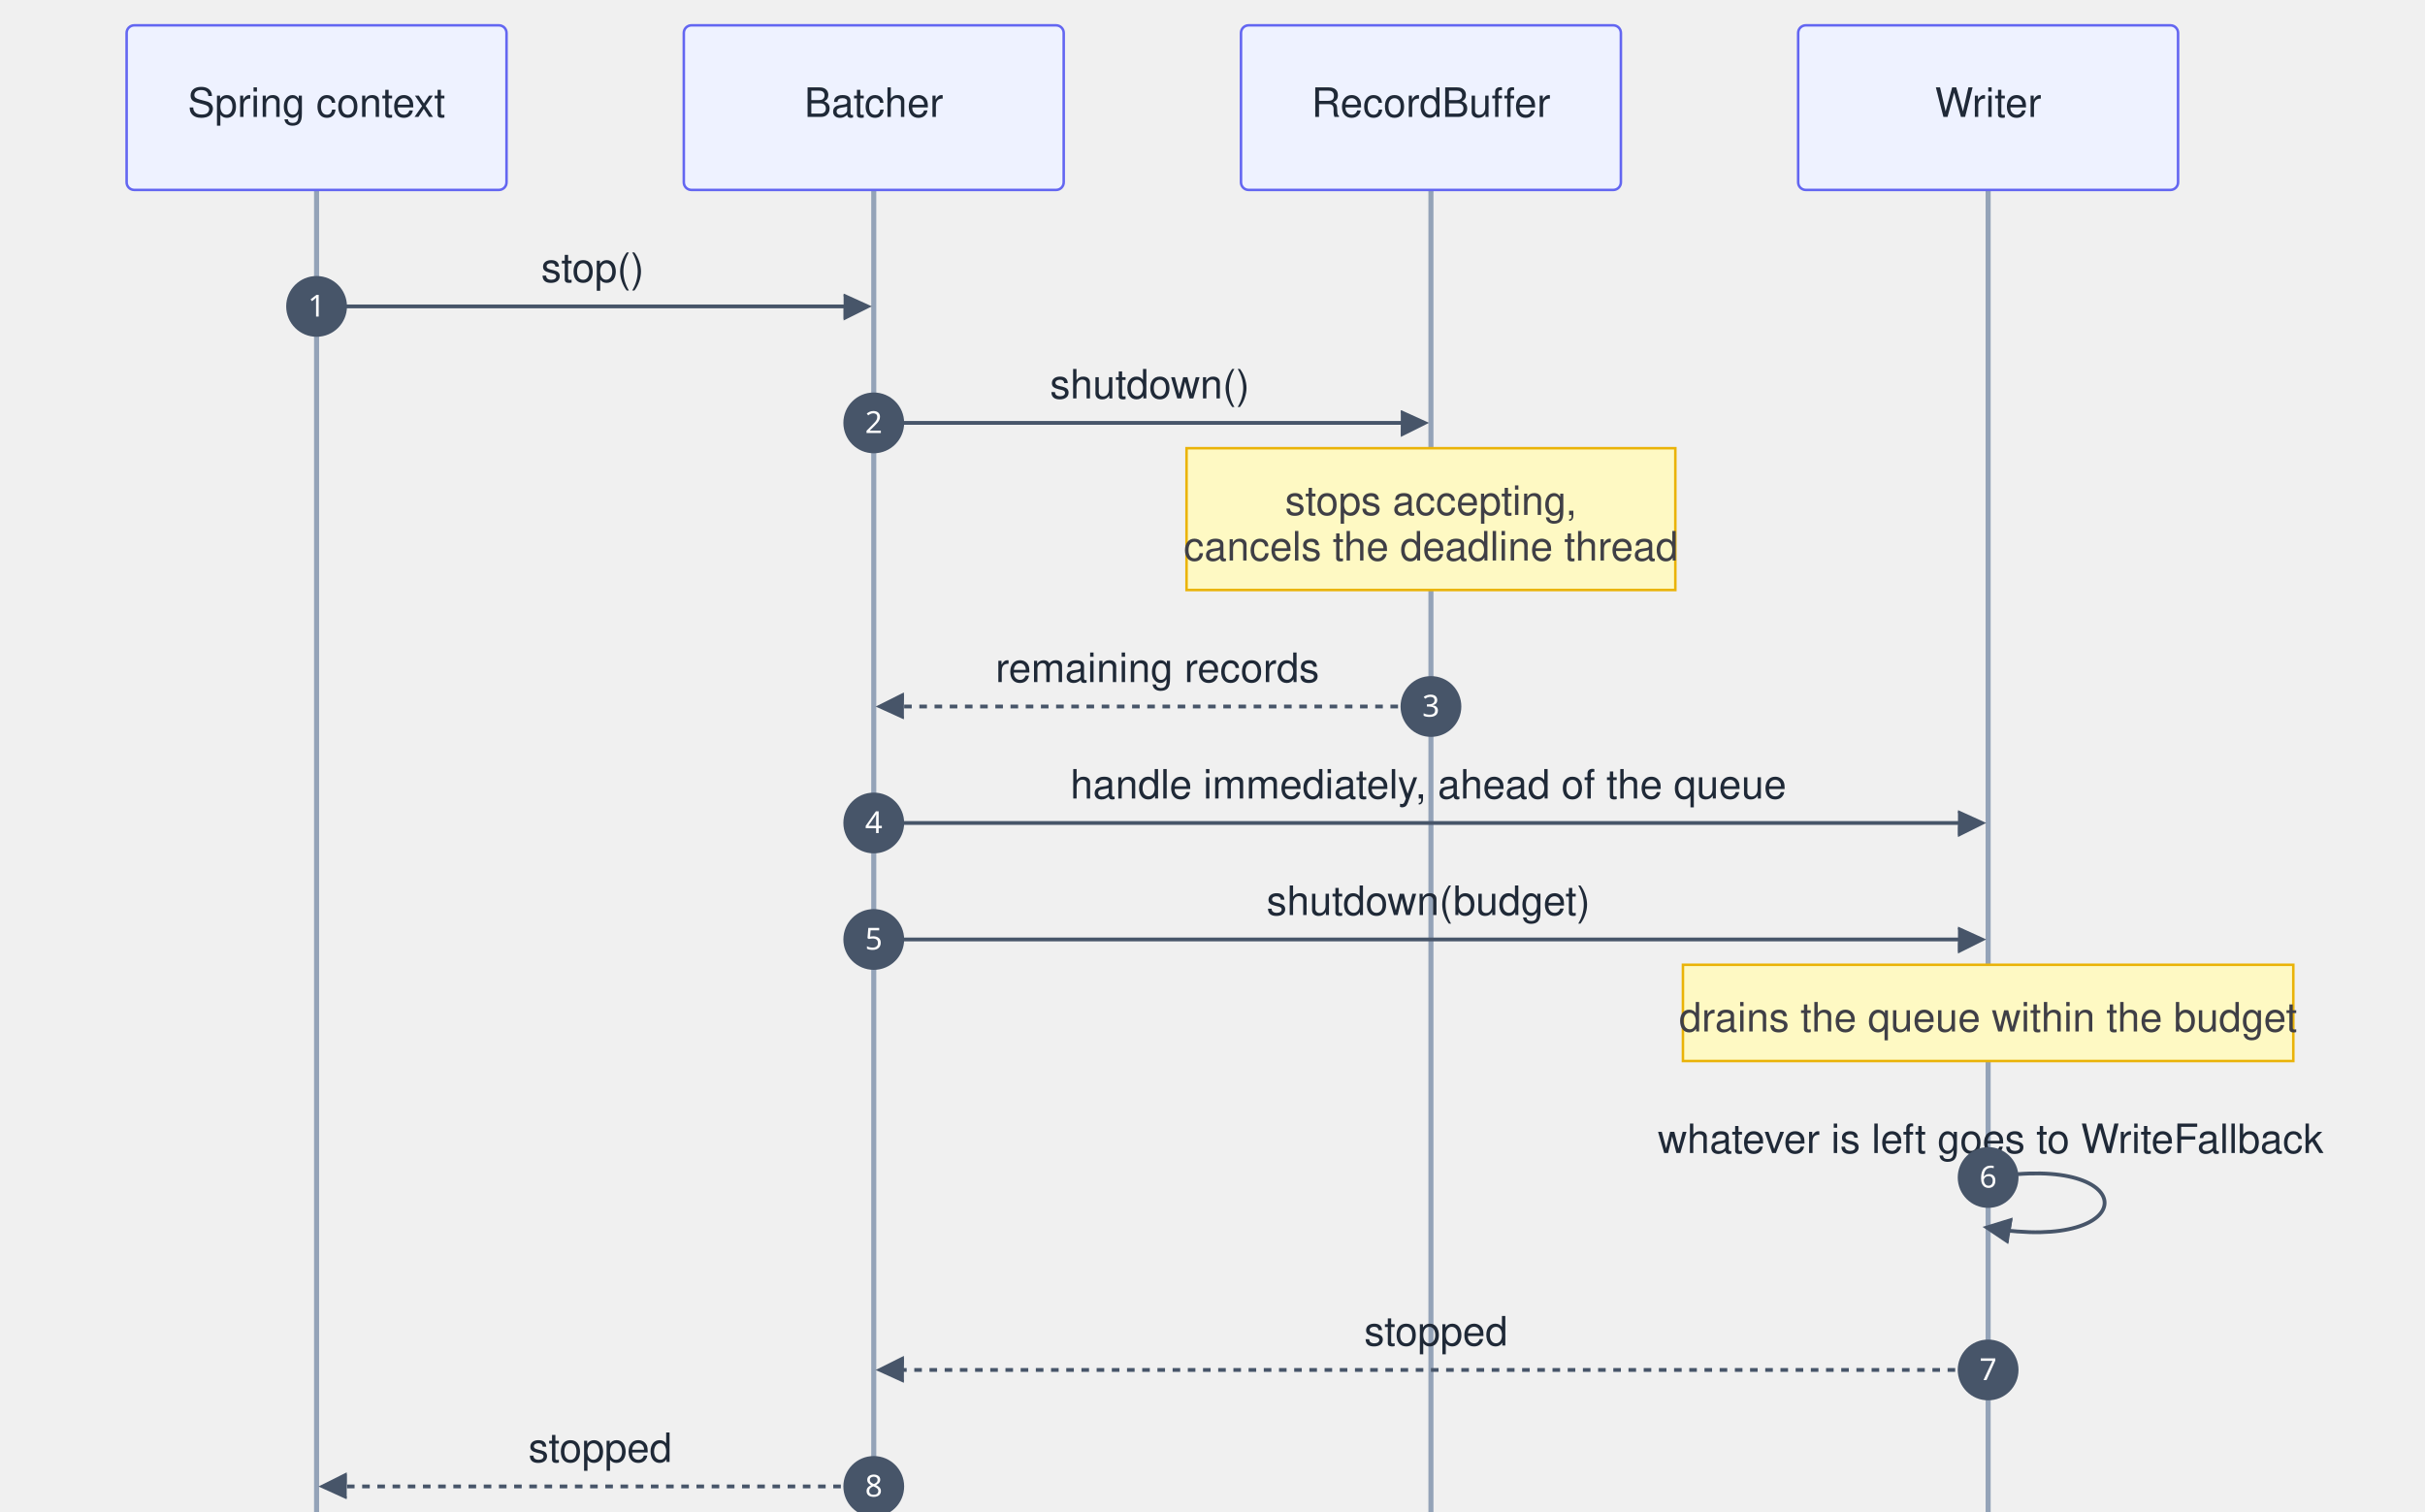
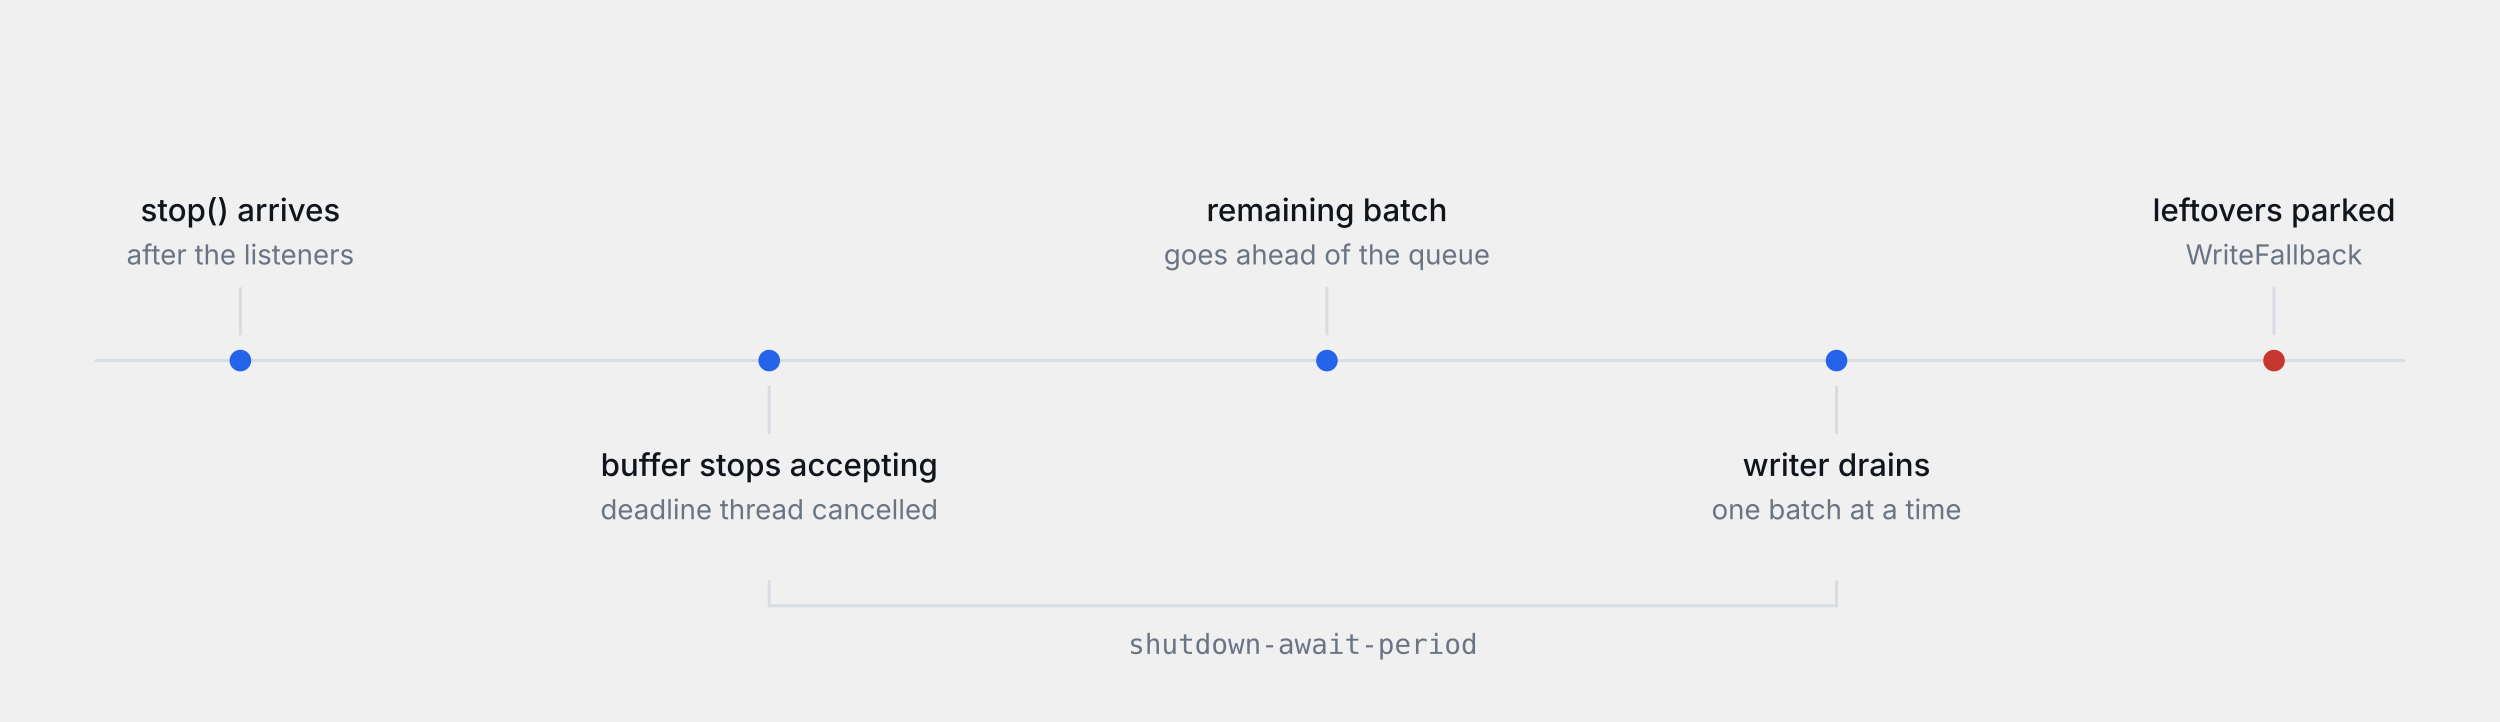
- <svg xmlns="http://www.w3.org/2000/svg" id="my-svg" width="100%" style="max-width: 957.5px; background-color: transparent;" viewBox="-50 -10 957.5 597" role="graphics-document document" aria-roledescription="sequence">
-   <g>
-     <line id="actor3" x1="735" y1="65" x2="735" y2="2000" class="actor-line 200" stroke-width="0.5px" stroke="#999" name="W" data-et="life-line" data-id="W" />
-     <g id="root-3" data-et="participant" data-type="participant" data-id="W">
-       <rect x="660" y="0" fill="#eaeaea" stroke="#666" width="150" height="65" name="W" rx="3" ry="3" class="actor actor-top" />
-       <text x="735" y="32.5" dominant-baseline="central" alignment-baseline="central" class="actor actor-box" style="text-anchor: middle; font-size: 16px; font-weight: 400;">
-         <tspan x="735" dy="0">Writer</tspan>
-       </text>
-     </g>
-   </g>
-   <g>
-     <line id="actor2" x1="515" y1="65" x2="515" y2="2000" class="actor-line 200" stroke-width="0.5px" stroke="#999" name="BUF" data-et="life-line" data-id="BUF" />
-     <g id="root-2" data-et="participant" data-type="participant" data-id="BUF">
-       <rect x="440" y="0" fill="#eaeaea" stroke="#666" width="150" height="65" name="BUF" rx="3" ry="3" class="actor actor-top" />
-       <text x="515" y="32.5" dominant-baseline="central" alignment-baseline="central" class="actor actor-box" style="text-anchor: middle; font-size: 16px; font-weight: 400;">
-         <tspan x="515" dy="0">RecordBuffer</tspan>
-       </text>
-     </g>
-   </g>
-   <g>
-     <line id="actor1" x1="295" y1="65" x2="295" y2="2000" class="actor-line 200" stroke-width="0.5px" stroke="#999" name="B" data-et="life-line" data-id="B" />
-     <g id="root-1" data-et="participant" data-type="participant" data-id="B">
-       <rect x="220" y="0" fill="#eaeaea" stroke="#666" width="150" height="65" name="B" rx="3" ry="3" class="actor actor-top" />
-       <text x="295" y="32.5" dominant-baseline="central" alignment-baseline="central" class="actor actor-box" style="text-anchor: middle; font-size: 16px; font-weight: 400;">
-         <tspan x="295" dy="0">Batcher</tspan>
-       </text>
-     </g>
-   </g>
-   <g>
-     <line id="actor0" x1="75" y1="65" x2="75" y2="2000" class="actor-line 200" stroke-width="0.5px" stroke="#999" name="S" data-et="life-line" data-id="S" />
-     <g id="root-0" data-et="participant" data-type="participant" data-id="S">
-       <rect x="0" y="0" fill="#eaeaea" stroke="#666" width="150" height="65" name="S" rx="3" ry="3" class="actor actor-top" />
-       <text x="75" y="32.5" dominant-baseline="central" alignment-baseline="central" class="actor actor-box" style="text-anchor: middle; font-size: 16px; font-weight: 400;">
-         <tspan x="75" dy="0">Spring context</tspan>
-       </text>
-     </g>
-   </g>
-   <style>#my-svg{font-family:-apple-system,BlinkMacSystemFont,Segoe UI,Helvetica,Arial,sans-serif;font-size:15px;fill:#1f2937;}@keyframes edge-animation-frame{from{stroke-dashoffset:0;}}@keyframes dash{to{stroke-dashoffset:0;}}#my-svg .edge-animation-slow{stroke-dasharray:9,5!important;stroke-dashoffset:900;animation:dash 50s linear infinite;stroke-linecap:round;}#my-svg .edge-animation-fast{stroke-dasharray:9,5!important;stroke-dashoffset:900;animation:dash 20s linear infinite;stroke-linecap:round;}#my-svg .error-icon{fill:#f8fafc;}#my-svg .error-text{fill:#070503;stroke:#070503;}#my-svg .edge-thickness-normal{stroke-width:1px;}#my-svg .edge-thickness-thick{stroke-width:3.5px;}#my-svg .edge-pattern-solid{stroke-dasharray:0;}#my-svg .edge-thickness-invisible{stroke-width:0;fill:none;}#my-svg .edge-pattern-dashed{stroke-dasharray:3;}#my-svg .edge-pattern-dotted{stroke-dasharray:2;}#my-svg .marker{fill:#64748b;stroke:#64748b;}#my-svg .marker.cross{stroke:#64748b;}#my-svg svg{font-family:-apple-system,BlinkMacSystemFont,Segoe UI,Helvetica,Arial,sans-serif;font-size:15px;}#my-svg p{margin:0;}#my-svg .actor{stroke:#6366f1;fill:#eef2ff;stroke-width:1;}#my-svg rect.actor.outer-path[data-look="neo"]{filter:drop-shadow( 1px 2px 2px rgba(185,185,185,1));}#my-svg rect.note[data-look="neo"]{stroke:#eab308;fill:#fef9c3;filter:drop-shadow( 1px 2px 2px rgba(185,185,185,1));}#my-svg text.actor&gt;tspan{fill:#1f2937;stroke:none;}#my-svg .actor-line{stroke:#94a3b8;}#my-svg .innerArc{stroke-width:1.5;stroke-dasharray:none;}#my-svg .messageLine0{stroke-width:1.5;stroke-dasharray:none;stroke:#475569;}#my-svg .messageLine1{stroke-width:1.5;stroke-dasharray:2,2;stroke:#475569;}#my-svg [id$="-arrowhead"] path{fill:#475569;stroke:#475569;}#my-svg .sequenceNumber{fill:#ffffff;}#my-svg [id$="-sequencenumber"]{fill:#475569;}#my-svg [id$="-crosshead"] path{fill:#475569;stroke:#475569;}#my-svg .messageText{fill:#1f2937;stroke:none;}#my-svg .labelBox{stroke:#6366f1;fill:#eef2ff;filter:none;}#my-svg .labelText,#my-svg .labelText&gt;tspan{fill:#1f2937;stroke:none;}#my-svg .loopText,#my-svg .loopText&gt;tspan{fill:#1f2937;stroke:none;}#my-svg .sectionTitle,#my-svg .sectionTitle&gt;tspan{fill:#1f2937;stroke:none;}#my-svg .loopLine{stroke-width:2px;stroke-dasharray:2,2;stroke:#6366f1;fill:#6366f1;}#my-svg .note{stroke:#eab308;fill:#fef9c3;}#my-svg .noteText,#my-svg .noteText&gt;tspan{fill:#3f3f46;stroke:none;font-weight:normal;}#my-svg .activation0{fill:#f1f5f9;stroke:hsl(210, 40%, 86.078%);}#my-svg .activation1{fill:#f1f5f9;stroke:hsl(210, 40%, 86.078%);}#my-svg .activation2{fill:#f1f5f9;stroke:hsl(210, 40%, 86.078%);}#my-svg .actorPopupMenu{position:absolute;}#my-svg .actorPopupMenuPanel{position:absolute;fill:#eef2ff;box-shadow:0px 8px 16px 0px rgba(0,0,0,0.2);filter:drop-shadow(3px 5px 2px rgb(0 0 0 / 0.4));}#my-svg .actor-man circle,#my-svg line{fill:#eef2ff;stroke-width:2px;}#my-svg g rect.rect{filter:drop-shadow( 1px 2px 2px rgba(185,185,185,1));stroke:#6366f1;}#my-svg .node .neo-node{stroke:#6366f1;}#my-svg [data-look="neo"].node rect,#my-svg [data-look="neo"].cluster rect,#my-svg [data-look="neo"].node polygon{stroke:url(#my-svg-gradient);filter:drop-shadow( 1px 2px 2px rgba(185,185,185,1));}#my-svg [data-look="neo"].swimlane.cluster rect{filter:none;}#my-svg [data-look="neo"].node path{stroke:url(#my-svg-gradient);stroke-width:1px;}#my-svg [data-look="neo"].node .outer-path{filter:drop-shadow( 1px 2px 2px rgba(185,185,185,1));}#my-svg [data-look="neo"].node .neo-line path{stroke:#6366f1;filter:none;}#my-svg [data-look="neo"].node circle{stroke:url(#my-svg-gradient);filter:drop-shadow( 1px 2px 2px rgba(185,185,185,1));}#my-svg [data-look="neo"].node circle .state-start{fill:#000000;}#my-svg [data-look="neo"].icon-shape .icon{fill:url(#my-svg-gradient);filter:drop-shadow( 1px 2px 2px rgba(185,185,185,1));}#my-svg [data-look="neo"].icon-shape .icon-neo path{stroke:url(#my-svg-gradient);filter:drop-shadow( 1px 2px 2px rgba(185,185,185,1));}#my-svg :root{--mermaid-font-family:"trebuchet ms",verdana,arial,sans-serif;}</style>
-   <g />
+ <svg xmlns="http://www.w3.org/2000/svg" viewBox="0 0 1040 300" width="1040" height="300" role="img">
  <defs>
-     <symbol id="my-svg-computer" width="24" height="24">
-       <path transform="scale(.5)" d="M2 2v13h20v-13h-20zm18 11h-16v-9h16v9zm-10.228 6l.466-1h3.524l.467 1h-4.457zm14.228 3h-24l2-6h2.104l-1.33 4h18.45l-1.297-4h2.073l2 6zm-5-10h-14v-7h14v7z" />
-     </symbol>
-   </defs>
-   <defs>
-     <symbol id="my-svg-database" fill-rule="evenodd" clip-rule="evenodd">
-       <path transform="scale(.5)" d="M12.258.001l.256.004.255.005.253.008.251.01.249.012.247.015.246.016.242.019.241.02.239.023.236.024.233.027.231.028.229.031.225.032.223.034.22.036.217.038.214.04.211.041.208.043.205.045.201.046.198.048.194.05.191.051.187.053.183.054.18.056.175.057.172.059.168.06.163.061.16.063.155.064.15.066.074.033.073.033.071.034.07.034.069.035.068.035.067.035.066.035.064.036.064.036.062.036.06.036.06.037.058.037.058.037.055.038.055.038.053.038.052.038.051.039.05.039.048.039.047.039.045.04.044.04.043.04.041.04.04.041.039.041.037.041.036.041.034.041.033.042.032.042.03.042.029.042.027.042.026.043.024.043.023.043.021.043.02.043.018.044.017.043.015.044.013.044.012.044.011.045.009.044.007.045.006.045.004.045.002.045.001.045v17l-.001.045-.002.045-.004.045-.006.045-.007.045-.009.044-.011.045-.012.044-.013.044-.015.044-.017.043-.018.044-.02.043-.021.043-.023.043-.024.043-.026.043-.027.042-.029.042-.03.042-.032.042-.033.042-.034.041-.036.041-.037.041-.039.041-.04.041-.041.04-.043.04-.044.04-.045.04-.047.039-.048.039-.05.039-.051.039-.052.038-.053.038-.055.038-.055.038-.058.037-.058.037-.06.037-.06.036-.062.036-.064.036-.064.036-.066.035-.067.035-.068.035-.069.035-.07.034-.071.034-.073.033-.074.033-.15.066-.155.064-.16.063-.163.061-.168.06-.172.059-.175.057-.18.056-.183.054-.187.053-.191.051-.194.05-.198.048-.201.046-.205.045-.208.043-.211.041-.214.04-.217.038-.22.036-.223.034-.225.032-.229.031-.231.028-.233.027-.236.024-.239.023-.241.02-.242.019-.246.016-.247.015-.249.012-.251.01-.253.008-.255.005-.256.004-.258.001-.258-.001-.256-.004-.255-.005-.253-.008-.251-.01-.249-.012-.247-.015-.245-.016-.243-.019-.241-.02-.238-.023-.236-.024-.234-.027-.231-.028-.228-.031-.226-.032-.223-.034-.22-.036-.217-.038-.214-.04-.211-.041-.208-.043-.204-.045-.201-.046-.198-.048-.195-.05-.19-.051-.187-.053-.184-.054-.179-.056-.176-.057-.172-.059-.167-.06-.164-.061-.159-.063-.155-.064-.151-.066-.074-.033-.072-.033-.072-.034-.07-.034-.069-.035-.068-.035-.067-.035-.066-.035-.064-.036-.063-.036-.062-.036-.061-.036-.06-.037-.058-.037-.057-.037-.056-.038-.055-.038-.053-.038-.052-.038-.051-.039-.049-.039-.049-.039-.046-.039-.046-.04-.044-.04-.043-.04-.041-.04-.04-.041-.039-.041-.037-.041-.036-.041-.034-.041-.033-.042-.032-.042-.03-.042-.029-.042-.027-.042-.026-.043-.024-.043-.023-.043-.021-.043-.02-.043-.018-.044-.017-.043-.015-.044-.013-.044-.012-.044-.011-.045-.009-.044-.007-.045-.006-.045-.004-.045-.002-.045-.001-.045v-17l.001-.045.002-.045.004-.045.006-.045.007-.045.009-.044.011-.045.012-.044.013-.044.015-.044.017-.043.018-.044.02-.043.021-.043.023-.043.024-.043.026-.043.027-.042.029-.042.03-.042.032-.042.033-.042.034-.041.036-.041.037-.041.039-.041.04-.041.041-.04.043-.04.044-.04.046-.04.046-.039.049-.039.049-.039.051-.039.052-.038.053-.038.055-.038.056-.038.057-.037.058-.037.06-.037.061-.036.062-.036.063-.036.064-.036.066-.035.067-.035.068-.035.069-.035.07-.034.072-.034.072-.033.074-.033.151-.066.155-.064.159-.063.164-.061.167-.06.172-.059.176-.057.179-.056.184-.054.187-.053.19-.051.195-.05.198-.048.201-.046.204-.045.208-.043.211-.041.214-.04.217-.038.22-.036.223-.034.226-.032.228-.031.231-.028.234-.027.236-.024.238-.023.241-.02.243-.019.245-.016.247-.015.249-.012.251-.01.253-.008.255-.005.256-.004.258-.001.258.001zm-9.258 20.499v.01l.001.021.003.021.004.022.005.021.006.022.007.022.009.023.01.022.011.023.012.023.013.023.015.023.016.024.017.023.018.024.019.024.021.024.022.025.023.024.024.025.052.049.056.05.061.051.066.051.07.051.075.051.079.052.084.052.088.052.092.052.097.052.102.051.105.052.11.052.114.051.119.051.123.051.127.05.131.05.135.05.139.048.144.049.147.047.152.047.155.047.16.045.163.045.167.043.171.043.176.041.178.041.183.039.187.039.19.037.194.035.197.035.202.033.204.031.209.03.212.029.216.027.219.025.222.024.226.021.23.02.233.018.236.016.24.015.243.012.246.01.249.008.253.005.256.004.259.001.26-.001.257-.004.254-.005.25-.008.247-.011.244-.012.241-.014.237-.016.233-.018.231-.021.226-.021.224-.024.22-.026.216-.027.212-.028.21-.031.205-.031.202-.034.198-.034.194-.036.191-.037.187-.039.183-.04.179-.04.175-.042.172-.043.168-.044.163-.045.16-.046.155-.046.152-.047.148-.048.143-.049.139-.049.136-.05.131-.05.126-.05.123-.051.118-.052.114-.051.11-.052.106-.052.101-.052.096-.052.092-.052.088-.053.083-.051.079-.052.074-.052.07-.051.065-.051.06-.051.056-.05.051-.05.023-.024.023-.025.021-.024.02-.024.019-.024.018-.024.017-.024.015-.023.014-.024.013-.023.012-.023.01-.023.01-.022.008-.022.006-.022.006-.022.004-.022.004-.021.001-.021.001-.021v-4.127l-.077.055-.08.053-.083.054-.085.053-.087.052-.09.052-.093.051-.095.05-.097.05-.1.049-.102.049-.105.048-.106.047-.109.047-.111.046-.114.045-.115.045-.118.044-.12.043-.122.042-.124.042-.126.041-.128.04-.13.04-.132.038-.134.038-.135.037-.138.037-.139.035-.142.035-.143.034-.144.033-.147.032-.148.031-.15.03-.151.03-.153.029-.154.027-.156.027-.158.026-.159.025-.161.024-.162.023-.163.022-.165.021-.166.02-.167.019-.169.018-.169.017-.171.016-.173.015-.173.014-.175.013-.175.012-.177.011-.178.01-.179.008-.179.008-.181.006-.182.005-.182.004-.184.003-.184.002h-.37l-.184-.002-.184-.003-.182-.004-.182-.005-.181-.006-.179-.008-.179-.008-.178-.01-.176-.011-.176-.012-.175-.013-.173-.014-.172-.015-.171-.016-.17-.017-.169-.018-.167-.019-.166-.02-.165-.021-.163-.022-.162-.023-.161-.024-.159-.025-.157-.026-.156-.027-.155-.027-.153-.029-.151-.03-.15-.03-.148-.031-.146-.032-.145-.033-.143-.034-.141-.035-.14-.035-.137-.037-.136-.037-.134-.038-.132-.038-.13-.04-.128-.04-.126-.041-.124-.042-.122-.042-.12-.044-.117-.043-.116-.045-.113-.045-.112-.046-.109-.047-.106-.047-.105-.048-.102-.049-.1-.049-.097-.05-.095-.05-.093-.052-.09-.051-.087-.052-.085-.053-.083-.054-.08-.054-.077-.054v4.127zm0-5.654v.011l.001.021.003.021.004.021.005.022.006.022.007.022.009.022.01.022.011.023.012.023.013.023.015.024.016.023.017.024.018.024.019.024.021.024.022.024.023.025.024.024.052.05.056.05.061.05.066.051.07.051.075.052.079.051.084.052.088.052.092.052.097.052.102.052.105.052.11.051.114.051.119.052.123.05.127.051.131.05.135.049.139.049.144.048.147.048.152.047.155.046.16.045.163.045.167.044.171.042.176.042.178.04.183.04.187.038.19.037.194.036.197.034.202.033.204.032.209.03.212.028.216.027.219.025.222.024.226.022.23.02.233.018.236.016.24.014.243.012.246.01.249.008.253.006.256.003.259.001.26-.001.257-.003.254-.006.25-.008.247-.01.244-.012.241-.015.237-.016.233-.018.231-.02.226-.022.224-.024.22-.025.216-.027.212-.029.21-.03.205-.032.202-.033.198-.035.194-.036.191-.037.187-.039.183-.039.179-.041.175-.042.172-.043.168-.044.163-.045.16-.045.155-.047.152-.047.148-.048.143-.048.139-.05.136-.049.131-.05.126-.051.123-.051.118-.051.114-.052.11-.052.106-.052.101-.052.096-.052.092-.052.088-.052.083-.052.079-.052.074-.051.07-.052.065-.051.06-.05.056-.051.051-.049.023-.025.023-.024.021-.025.02-.024.019-.024.018-.024.017-.024.015-.023.014-.023.013-.024.012-.022.01-.023.01-.023.008-.022.006-.022.006-.022.004-.021.004-.022.001-.021.001-.021v-4.139l-.077.054-.08.054-.083.054-.085.052-.087.053-.09.051-.093.051-.095.051-.097.05-.1.049-.102.049-.105.048-.106.047-.109.047-.111.046-.114.045-.115.044-.118.044-.12.044-.122.042-.124.042-.126.041-.128.04-.13.039-.132.039-.134.038-.135.037-.138.036-.139.036-.142.035-.143.033-.144.033-.147.033-.148.031-.15.03-.151.03-.153.028-.154.028-.156.027-.158.026-.159.025-.161.024-.162.023-.163.022-.165.021-.166.02-.167.019-.169.018-.169.017-.171.016-.173.015-.173.014-.175.013-.175.012-.177.011-.178.009-.179.009-.179.007-.181.007-.182.005-.182.004-.184.003-.184.002h-.37l-.184-.002-.184-.003-.182-.004-.182-.005-.181-.007-.179-.007-.179-.009-.178-.009-.176-.011-.176-.012-.175-.013-.173-.014-.172-.015-.171-.016-.17-.017-.169-.018-.167-.019-.166-.02-.165-.021-.163-.022-.162-.023-.161-.024-.159-.025-.157-.026-.156-.027-.155-.028-.153-.028-.151-.03-.15-.03-.148-.031-.146-.033-.145-.033-.143-.033-.141-.035-.14-.036-.137-.036-.136-.037-.134-.038-.132-.039-.13-.039-.128-.04-.126-.041-.124-.042-.122-.043-.12-.043-.117-.044-.116-.044-.113-.046-.112-.046-.109-.046-.106-.047-.105-.048-.102-.049-.1-.049-.097-.05-.095-.051-.093-.051-.09-.051-.087-.053-.085-.052-.083-.054-.08-.054-.077-.054v4.139zm0-5.666v.011l.001.02.003.022.004.021.005.022.006.021.007.022.009.023.01.022.011.023.012.023.013.023.015.023.016.024.017.024.018.023.019.024.021.025.022.024.023.024.024.025.052.05.056.05.061.05.066.051.07.051.075.052.079.051.084.052.088.052.092.052.097.052.102.052.105.051.11.052.114.051.119.051.123.051.127.05.131.05.135.05.139.049.144.048.147.048.152.047.155.046.16.045.163.045.167.043.171.043.176.042.178.04.183.04.187.038.19.037.194.036.197.034.202.033.204.032.209.03.212.028.216.027.219.025.222.024.226.021.23.02.233.018.236.017.24.014.243.012.246.01.249.008.253.006.256.003.259.001.26-.001.257-.003.254-.006.25-.008.247-.01.244-.013.241-.014.237-.016.233-.018.231-.02.226-.022.224-.024.22-.025.216-.027.212-.029.21-.03.205-.032.202-.033.198-.035.194-.036.191-.037.187-.039.183-.039.179-.041.175-.042.172-.043.168-.044.163-.045.16-.045.155-.047.152-.047.148-.048.143-.049.139-.049.136-.049.131-.051.126-.05.123-.051.118-.052.114-.051.11-.052.106-.052.101-.052.096-.052.092-.052.088-.052.083-.052.079-.052.074-.052.07-.051.065-.051.06-.051.056-.05.051-.049.023-.025.023-.025.021-.024.02-.024.019-.024.018-.024.017-.024.015-.023.014-.024.013-.023.012-.023.01-.022.01-.023.008-.022.006-.022.006-.022.004-.022.004-.021.001-.021.001-.021v-4.153l-.077.054-.08.054-.083.053-.085.053-.087.053-.09.051-.093.051-.095.051-.097.05-.1.049-.102.048-.105.048-.106.048-.109.046-.111.046-.114.046-.115.044-.118.044-.12.043-.122.043-.124.042-.126.041-.128.04-.13.039-.132.039-.134.038-.135.037-.138.036-.139.036-.142.034-.143.034-.144.033-.147.032-.148.032-.15.03-.151.03-.153.028-.154.028-.156.027-.158.026-.159.024-.161.024-.162.023-.163.023-.165.021-.166.02-.167.019-.169.018-.169.017-.171.016-.173.015-.173.014-.175.013-.175.012-.177.01-.178.01-.179.009-.179.007-.181.006-.182.006-.182.004-.184.003-.184.001-.185.001-.185-.001-.184-.001-.184-.003-.182-.004-.182-.006-.181-.006-.179-.007-.179-.009-.178-.01-.176-.01-.176-.012-.175-.013-.173-.014-.172-.015-.171-.016-.17-.017-.169-.018-.167-.019-.166-.02-.165-.021-.163-.023-.162-.023-.161-.024-.159-.024-.157-.026-.156-.027-.155-.028-.153-.028-.151-.03-.15-.03-.148-.032-.146-.032-.145-.033-.143-.034-.141-.034-.14-.036-.137-.036-.136-.037-.134-.038-.132-.039-.13-.039-.128-.041-.126-.041-.124-.041-.122-.043-.12-.043-.117-.044-.116-.044-.113-.046-.112-.046-.109-.046-.106-.048-.105-.048-.102-.048-.1-.05-.097-.049-.095-.051-.093-.051-.09-.052-.087-.052-.085-.053-.083-.053-.08-.054-.077-.054v4.153zm8.74-8.179l-.257.004-.254.005-.25.008-.247.011-.244.012-.241.014-.237.016-.233.018-.231.021-.226.022-.224.023-.22.026-.216.027-.212.028-.21.031-.205.032-.202.033-.198.034-.194.036-.191.038-.187.038-.183.04-.179.041-.175.042-.172.043-.168.043-.163.045-.16.046-.155.046-.152.048-.148.048-.143.048-.139.049-.136.05-.131.05-.126.051-.123.051-.118.051-.114.052-.11.052-.106.052-.101.052-.096.052-.092.052-.088.052-.083.052-.079.052-.074.051-.07.052-.065.051-.06.05-.056.05-.051.05-.023.025-.023.024-.021.024-.02.025-.019.024-.018.024-.017.023-.015.024-.014.023-.013.023-.012.023-.01.023-.01.022-.008.022-.006.023-.006.021-.004.022-.004.021-.001.021-.001.021.001.021.001.021.004.021.004.022.006.021.006.023.008.022.01.022.01.023.012.023.013.023.014.023.015.024.017.023.018.024.019.024.02.025.021.024.023.024.023.025.051.05.056.05.06.05.065.051.07.052.074.051.079.052.083.052.088.052.092.052.096.052.101.052.106.052.11.052.114.052.118.051.123.051.126.051.131.05.136.05.139.049.143.048.148.048.152.048.155.046.16.046.163.045.168.043.172.043.175.042.179.041.183.04.187.038.191.038.194.036.198.034.202.033.205.032.21.031.212.028.216.027.22.026.224.023.226.022.231.021.233.018.237.016.241.014.244.012.247.011.25.008.254.005.257.004.26.001.26-.001.257-.004.254-.005.25-.008.247-.011.244-.012.241-.014.237-.016.233-.018.231-.021.226-.022.224-.023.22-.026.216-.027.212-.028.21-.031.205-.032.202-.033.198-.034.194-.036.191-.038.187-.038.183-.04.179-.041.175-.042.172-.043.168-.043.163-.045.16-.046.155-.046.152-.048.148-.048.143-.048.139-.049.136-.05.131-.05.126-.051.123-.051.118-.051.114-.052.11-.052.106-.052.101-.052.096-.052.092-.052.088-.052.083-.052.079-.052.074-.051.07-.052.065-.051.06-.05.056-.05.051-.05.023-.025.023-.024.021-.024.02-.025.019-.024.018-.024.017-.023.015-.024.014-.023.013-.023.012-.023.01-.023.01-.022.008-.022.006-.023.006-.021.004-.022.004-.021.001-.021.001-.021-.001-.021-.001-.021-.004-.021-.004-.022-.006-.021-.006-.023-.008-.022-.01-.022-.01-.023-.012-.023-.013-.023-.014-.023-.015-.024-.017-.023-.018-.024-.019-.024-.02-.025-.021-.024-.023-.024-.023-.025-.051-.05-.056-.05-.06-.05-.065-.051-.07-.052-.074-.051-.079-.052-.083-.052-.088-.052-.092-.052-.096-.052-.101-.052-.106-.052-.11-.052-.114-.052-.118-.051-.123-.051-.126-.051-.131-.05-.136-.05-.139-.049-.143-.048-.148-.048-.152-.048-.155-.046-.16-.046-.163-.045-.168-.043-.172-.043-.175-.042-.179-.041-.183-.04-.187-.038-.191-.038-.194-.036-.198-.034-.202-.033-.205-.032-.21-.031-.212-.028-.216-.027-.22-.026-.224-.023-.226-.022-.231-.021-.233-.018-.237-.016-.241-.014-.244-.012-.247-.011-.25-.008-.254-.005-.257-.004-.26-.001-.26.001z" />
-     </symbol>
-   </defs>
-   <defs>
-     <symbol id="my-svg-clock" width="24" height="24">
-       <path transform="scale(.5)" d="M12 2c5.514 0 10 4.486 10 10s-4.486 10-10 10-10-4.486-10-10 4.486-10 10-10zm0-2c-6.627 0-12 5.373-12 12s5.373 12 12 12 12-5.373 12-12-5.373-12-12-12zm5.848 12.459c.202.038.202.333.001.372-1.907.361-6.045 1.111-6.547 1.111-.719 0-1.301-.582-1.301-1.301 0-.512.77-5.447 1.125-7.445.034-.192.312-.181.343.014l.985 6.238 5.394 1.011z" />
-     </symbol>
-   </defs>
-   <defs>
-     <marker id="my-svg-arrowhead" refX="7.9" refY="5" markerUnits="userSpaceOnUse" markerWidth="12" markerHeight="12" orient="auto-start-reverse">
-       <path d="M -1 0 L 10 5 L 0 10 z" />
+     <marker id="head-accent" markerWidth="9" markerHeight="9" refX="7.4" refY="4.5" orient="auto">
+       <path d="M0.5,1 L7.6,4.5 L0.5,8" fill="none" stroke="#2563EB" stroke-width="1.4" stroke-linecap="round" stroke-linejoin="round" />
+     </marker>
+     <marker id="head-fail" markerWidth="9" markerHeight="9" refX="7.4" refY="4.5" orient="auto">
+       <path d="M0.5,1 L7.6,4.5 L0.5,8" fill="none" stroke="#C8372F" stroke-width="1.4" stroke-linecap="round" stroke-linejoin="round" />
+     </marker>
+     <marker id="head-muted" markerWidth="9" markerHeight="9" refX="7.4" refY="4.5" orient="auto">
+       <path d="M0.5,1 L7.6,4.5 L0.5,8" fill="none" stroke="#6A7482" stroke-width="1.4" stroke-linecap="round" stroke-linejoin="round" />
+     </marker>
+     <marker id="head-hair" markerWidth="9" markerHeight="9" refX="7.4" refY="4.5" orient="auto">
+       <path d="M0.5,1 L7.6,4.5 L0.5,8" fill="none" stroke="#D7DCE3" stroke-width="1.4" stroke-linecap="round" stroke-linejoin="round" />
    </marker>
  </defs>
-   <defs>
-     <marker id="my-svg-crosshead" markerWidth="15" markerHeight="8" orient="auto" refX="4" refY="4.5">
-       <path fill="none" stroke="#000000" stroke-width="1pt" d="M 1,2 L 6,7 M 6,2 L 1,7" style="stroke-dasharray: 0, 0;" />
-     </marker>
-   </defs>
-   <defs>
-     <marker id="my-svg-filled-head" refX="15.5" refY="7" markerWidth="20" markerHeight="28" orient="auto">
-       <path d="M 18,7 L9,13 L14,7 L9,1 Z" />
-     </marker>
-   </defs>
-   <defs>
-     <marker id="my-svg-sequencenumber" refX="15" refY="15" markerWidth="60" markerHeight="40" orient="auto">
-       <circle cx="15" cy="15" r="6" />
-     </marker>
-   </defs>
-   <defs>
-     <marker id="my-svg-solidTopArrowHead" refX="7.9" refY="7.25" markerUnits="userSpaceOnUse" markerWidth="12" markerHeight="12" orient="auto-start-reverse">
-       <path d="M 0 0 L 10 8 L 0 8 z" />
-     </marker>
-   </defs>
-   <defs>
-     <marker id="my-svg-solidBottomArrowHead" refX="7.9" refY="0.75" markerUnits="userSpaceOnUse" markerWidth="12" markerHeight="12" orient="auto-start-reverse">
-       <path d="M 0 0 L 10 0 L 0 8 z" />
-     </marker>
-   </defs>
-   <defs>
-     <marker id="my-svg-stickTopArrowHead" refX="7.5" refY="7" markerUnits="userSpaceOnUse" markerWidth="12" markerHeight="12" orient="auto-start-reverse">
-       <path d="M 0 0 L 7 7" stroke="black" stroke-width="1.5" fill="none" />
-     </marker>
-   </defs>
-   <defs>
-     <marker id="my-svg-stickBottomArrowHead" refX="7.5" refY="0" markerUnits="userSpaceOnUse" markerWidth="12" markerHeight="12" orient="auto-start-reverse">
-       <path d="M 0 7 L 7 0" stroke="black" stroke-width="1.5" fill="none" />
-     </marker>
-   </defs>
-   <g data-et="note" data-id="i3">
-     <rect x="418.5" y="167" fill="#EDF2AE" stroke="#666" width="193" height="56" class="note" />
-     <text x="515" y="172" text-anchor="middle" dominant-baseline="middle" alignment-baseline="middle" class="noteText" dy="1em" style="font-size: 16px; font-weight: 400;">
-       <tspan x="515">stops accepting,</tspan>
-     </text>
-     <text x="515" y="190" text-anchor="middle" dominant-baseline="middle" alignment-baseline="middle" class="noteText" dy="1em" style="font-size: 16px; font-weight: 400;">
-       <tspan x="515">cancels the deadline thread</tspan>
-     </text>
-   </g>
-   <g data-et="note" data-id="i7">
-     <rect x="614.5" y="371" fill="#EDF2AE" stroke="#666" width="241" height="38" class="note" />
-     <text x="735" y="376" text-anchor="middle" dominant-baseline="middle" alignment-baseline="middle" class="noteText" dy="1em" style="font-size: 16px; font-weight: 400;">
-       <tspan x="735">drains the queue within the budget</tspan>
-     </text>
-   </g>
-   <text x="184" y="80" text-anchor="middle" dominant-baseline="middle" alignment-baseline="middle" class="messageText" dy="1em" style="font-size: 16px; font-weight: 400;">stop()</text>
-   <line x1="82" y1="111" x2="291" y2="111" class="messageLine0" data-et="message" data-id="i1" data-from="S" data-to="B" stroke-width="2" stroke="none" marker-end="url(#my-svg-arrowhead)" style="fill: none;" />
-   <line x1="75" y1="111" x2="75" y2="111" stroke-width="0" marker-start="url(#my-svg-sequencenumber)" />
-   <text x="75" y="115" font-family="sans-serif" font-size="12px" text-anchor="middle" class="sequenceNumber">1</text>
-   <text x="404" y="126" text-anchor="middle" dominant-baseline="middle" alignment-baseline="middle" class="messageText" dy="1em" style="font-size: 16px; font-weight: 400;">shutdown()</text>
-   <line x1="302" y1="157" x2="511" y2="157" class="messageLine0" data-et="message" data-id="i2" data-from="B" data-to="BUF" stroke-width="2" stroke="none" marker-end="url(#my-svg-arrowhead)" style="fill: none;" />
-   <line x1="295" y1="157" x2="295" y2="157" stroke-width="0" marker-start="url(#my-svg-sequencenumber)" />
-   <text x="295" y="161" font-family="sans-serif" font-size="12px" text-anchor="middle" class="sequenceNumber">2</text>
-   <text x="407" y="238" text-anchor="middle" dominant-baseline="middle" alignment-baseline="middle" class="messageText" dy="1em" style="font-size: 16px; font-weight: 400;">remaining records</text>
-   <line x1="520" y1="269" x2="299" y2="269" class="messageLine1" data-et="message" data-id="i4" data-from="BUF" data-to="B" stroke-width="2" stroke="none" marker-end="url(#my-svg-arrowhead)" style="stroke-dasharray: 3, 3; fill: none;" />
-   <line x1="515" y1="269" x2="515" y2="269" stroke-width="0" marker-start="url(#my-svg-sequencenumber)" />
-   <text x="515" y="273" font-family="sans-serif" font-size="12px" text-anchor="middle" class="sequenceNumber">3</text>
-   <text x="514" y="284" text-anchor="middle" dominant-baseline="middle" alignment-baseline="middle" class="messageText" dy="1em" style="font-size: 16px; font-weight: 400;">handle immediately, ahead of the queue</text>
-   <line x1="302" y1="315" x2="731" y2="315" class="messageLine0" data-et="message" data-id="i5" data-from="B" data-to="W" stroke-width="2" stroke="none" marker-end="url(#my-svg-arrowhead)" style="fill: none;" />
-   <line x1="295" y1="315" x2="295" y2="315" stroke-width="0" marker-start="url(#my-svg-sequencenumber)" />
-   <text x="295" y="319" font-family="sans-serif" font-size="12px" text-anchor="middle" class="sequenceNumber">4</text>
-   <text x="514" y="330" text-anchor="middle" dominant-baseline="middle" alignment-baseline="middle" class="messageText" dy="1em" style="font-size: 16px; font-weight: 400;">shutdown(budget)</text>
-   <line x1="302" y1="361" x2="731" y2="361" class="messageLine0" data-et="message" data-id="i6" data-from="B" data-to="W" stroke-width="2" stroke="none" marker-end="url(#my-svg-arrowhead)" style="fill: none;" />
-   <line x1="295" y1="361" x2="295" y2="361" stroke-width="0" marker-start="url(#my-svg-sequencenumber)" />
-   <text x="295" y="365" font-family="sans-serif" font-size="12px" text-anchor="middle" class="sequenceNumber">5</text>
-   <text x="736" y="424" text-anchor="middle" dominant-baseline="middle" alignment-baseline="middle" class="messageText" dy="1em" style="font-size: 16px; font-weight: 400;">whatever is left goes to WriteFallback</text>
-   <path d="M 736,455 C 796,445 796,485 736,475" class="messageLine0" data-et="message" data-id="i8" data-from="W" data-to="W" stroke-width="2" stroke="none" marker-end="url(#my-svg-arrowhead)" x1="742" style="fill: none;" />
-   <line x1="735" y1="455" x2="735" y2="455" stroke-width="0" marker-start="url(#my-svg-sequencenumber)" />
-   <text x="735" y="459" font-family="sans-serif" font-size="12px" text-anchor="middle" class="sequenceNumber">6</text>
-   <text x="517" y="500" text-anchor="middle" dominant-baseline="middle" alignment-baseline="middle" class="messageText" dy="1em" style="font-size: 16px; font-weight: 400;">stopped</text>
-   <line x1="740" y1="531" x2="299" y2="531" class="messageLine1" data-et="message" data-id="i9" data-from="W" data-to="B" stroke-width="2" stroke="none" marker-end="url(#my-svg-arrowhead)" style="stroke-dasharray: 3, 3; fill: none;" />
-   <line x1="735" y1="531" x2="735" y2="531" stroke-width="0" marker-start="url(#my-svg-sequencenumber)" />
-   <text x="735" y="535" font-family="sans-serif" font-size="12px" text-anchor="middle" class="sequenceNumber">7</text>
-   <text x="187" y="546" text-anchor="middle" dominant-baseline="middle" alignment-baseline="middle" class="messageText" dy="1em" style="font-size: 16px; font-weight: 400;">stopped</text>
-   <line x1="300" y1="577" x2="79" y2="577" class="messageLine1" data-et="message" data-id="i10" data-from="B" data-to="S" stroke-width="2" stroke="none" marker-end="url(#my-svg-arrowhead)" style="stroke-dasharray: 3, 3; fill: none;" />
-   <line x1="295" y1="577" x2="295" y2="577" stroke-width="0" marker-start="url(#my-svg-sequencenumber)" />
-   <text x="295" y="581" font-family="sans-serif" font-size="12px" text-anchor="middle" class="sequenceNumber">8</text>
+   <path d="M40,150 L1000,150" fill="none" stroke="#D7DCE3" stroke-width="1.25" stroke-linecap="round" stroke-linejoin="round" />
+   <circle cx="100" cy="150" r="4.5" fill="#2563EB" />
+   <path d="M100,139 L100,120" fill="none" stroke="#D7DCE3" stroke-width="1.25" stroke-linecap="round" stroke-linejoin="round" />
+   <text x="100" y="92" font-family="-apple-system, BlinkMacSystemFont, 'Segoe UI', Inter, Helvetica, Arial, sans-serif" font-size="13" font-weight="550" fill="#10151B" text-anchor="middle">stop() arrives</text>
+   <text x="100" y="110" font-family="-apple-system, BlinkMacSystemFont, 'Segoe UI', Inter, Helvetica, Arial, sans-serif" font-size="11.5" font-weight="400" fill="#6A7482" text-anchor="middle">after the listeners</text>
+   <circle cx="320" cy="150" r="4.5" fill="#2563EB" />
+   <path d="M320,161 L320,180" fill="none" stroke="#D7DCE3" stroke-width="1.25" stroke-linecap="round" stroke-linejoin="round" />
+   <text x="320" y="198" font-family="-apple-system, BlinkMacSystemFont, 'Segoe UI', Inter, Helvetica, Arial, sans-serif" font-size="13" font-weight="550" fill="#10151B" text-anchor="middle">buffer stops accepting</text>
+   <text x="320" y="216" font-family="-apple-system, BlinkMacSystemFont, 'Segoe UI', Inter, Helvetica, Arial, sans-serif" font-size="11.5" font-weight="400" fill="#6A7482" text-anchor="middle">deadline thread cancelled</text>
+   <circle cx="552" cy="150" r="4.5" fill="#2563EB" />
+   <path d="M552,139 L552,120" fill="none" stroke="#D7DCE3" stroke-width="1.25" stroke-linecap="round" stroke-linejoin="round" />
+   <text x="552" y="92" font-family="-apple-system, BlinkMacSystemFont, 'Segoe UI', Inter, Helvetica, Arial, sans-serif" font-size="13" font-weight="550" fill="#10151B" text-anchor="middle">remaining batch</text>
+   <text x="552" y="110" font-family="-apple-system, BlinkMacSystemFont, 'Segoe UI', Inter, Helvetica, Arial, sans-serif" font-size="11.5" font-weight="400" fill="#6A7482" text-anchor="middle">goes ahead of the queue</text>
+   <circle cx="764" cy="150" r="4.5" fill="#2563EB" />
+   <path d="M764,161 L764,180" fill="none" stroke="#D7DCE3" stroke-width="1.25" stroke-linecap="round" stroke-linejoin="round" />
+   <text x="764" y="198" font-family="-apple-system, BlinkMacSystemFont, 'Segoe UI', Inter, Helvetica, Arial, sans-serif" font-size="13" font-weight="550" fill="#10151B" text-anchor="middle">writer drains</text>
+   <text x="764" y="216" font-family="-apple-system, BlinkMacSystemFont, 'Segoe UI', Inter, Helvetica, Arial, sans-serif" font-size="11.5" font-weight="400" fill="#6A7482" text-anchor="middle">one batch at a time</text>
+   <circle cx="946" cy="150" r="4.5" fill="#C8372F" />
+   <path d="M946,139 L946,120" fill="none" stroke="#D7DCE3" stroke-width="1.25" stroke-linecap="round" stroke-linejoin="round" />
+   <text x="946" y="92" font-family="-apple-system, BlinkMacSystemFont, 'Segoe UI', Inter, Helvetica, Arial, sans-serif" font-size="13" font-weight="550" fill="#10151B" text-anchor="middle">leftovers parked</text>
+   <text x="946" y="110" font-family="-apple-system, BlinkMacSystemFont, 'Segoe UI', Inter, Helvetica, Arial, sans-serif" font-size="11.5" font-weight="400" fill="#6A7482" text-anchor="middle">WriteFallback</text>
+   <path d="M320,242 L320,252 L764,252 L764,242" fill="none" stroke="#D7DCE3" stroke-width="1.25" stroke-linecap="round" />
+   <text x="542" y="272" font-family="ui-monospace, SFMono-Regular, 'SF Mono', Menlo, Consolas, monospace" font-size="11.5" font-weight="400" fill="#6A7482" text-anchor="middle">shutdown-await-period</text>
</svg>
